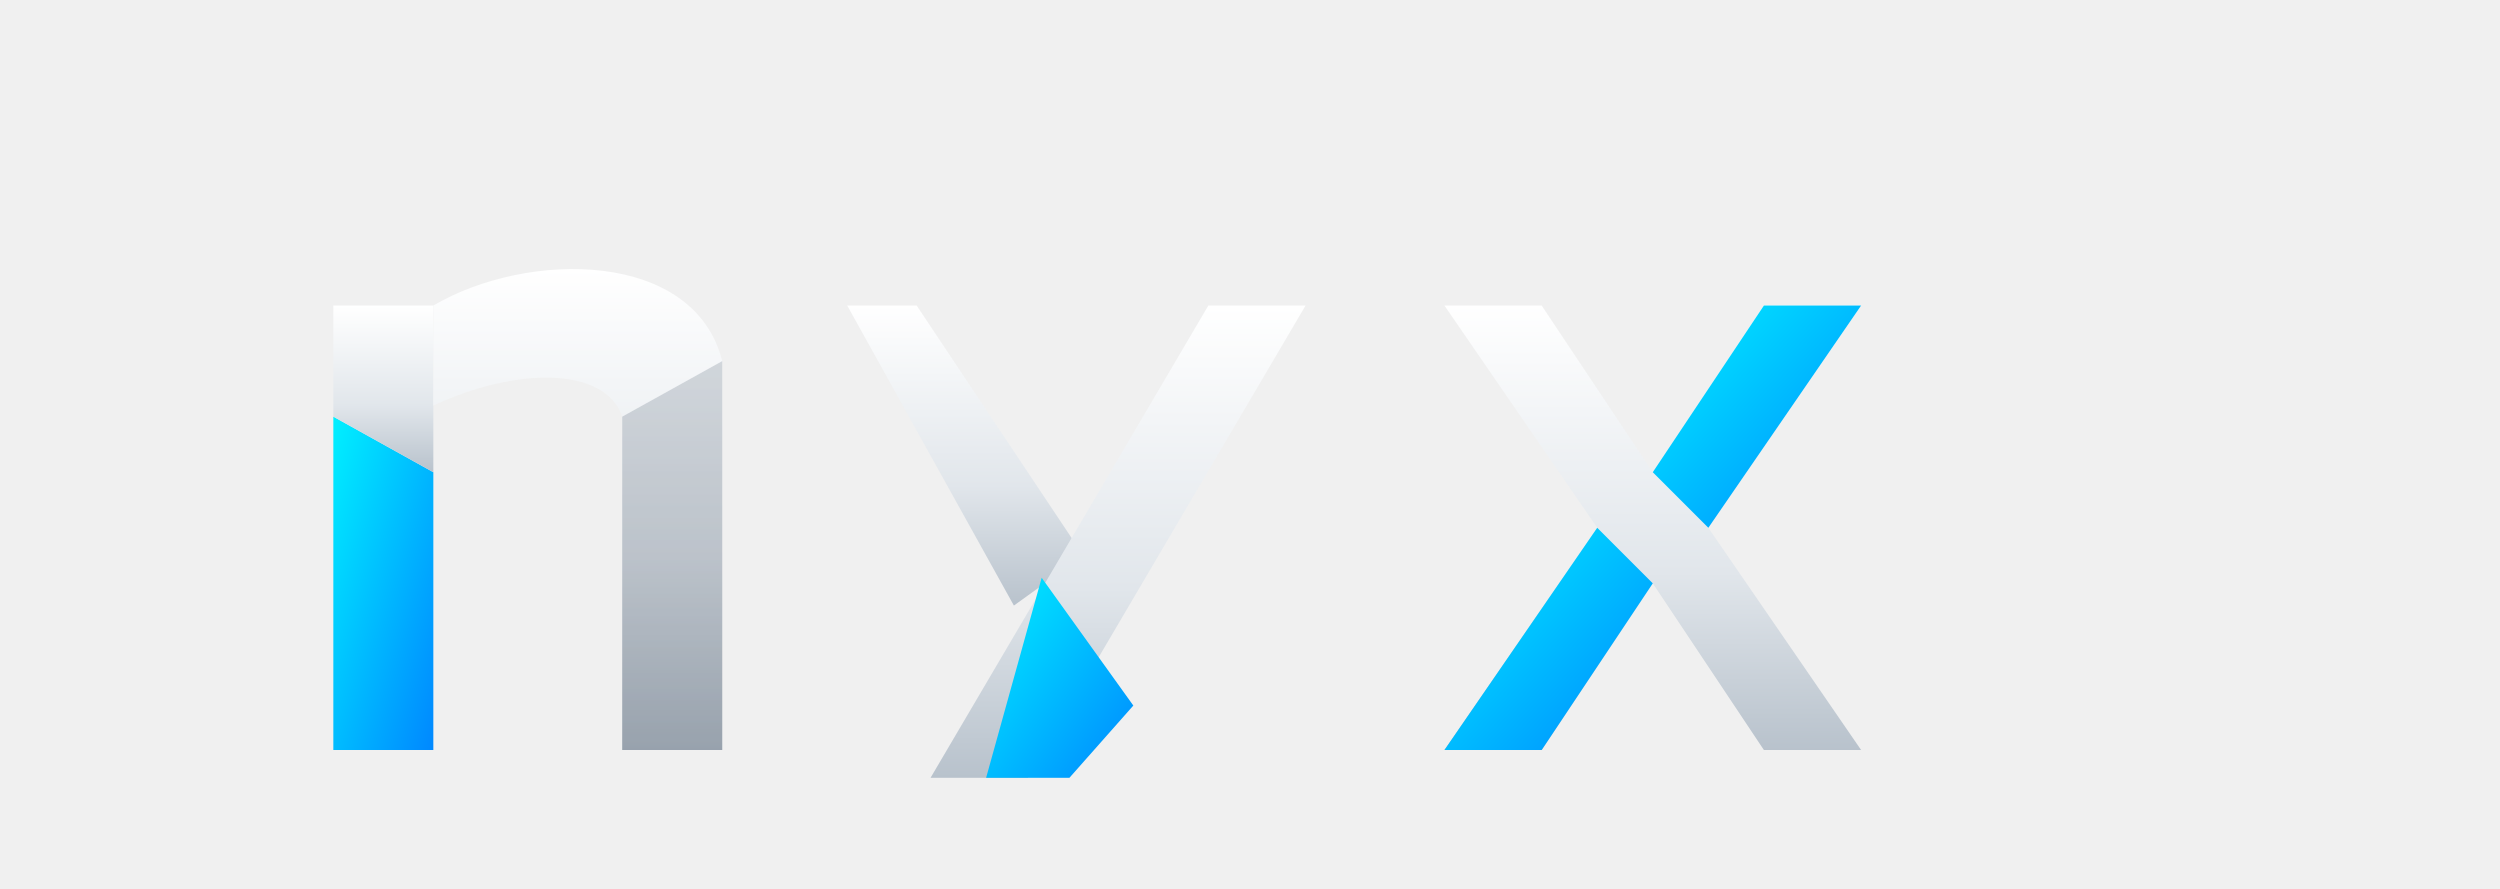
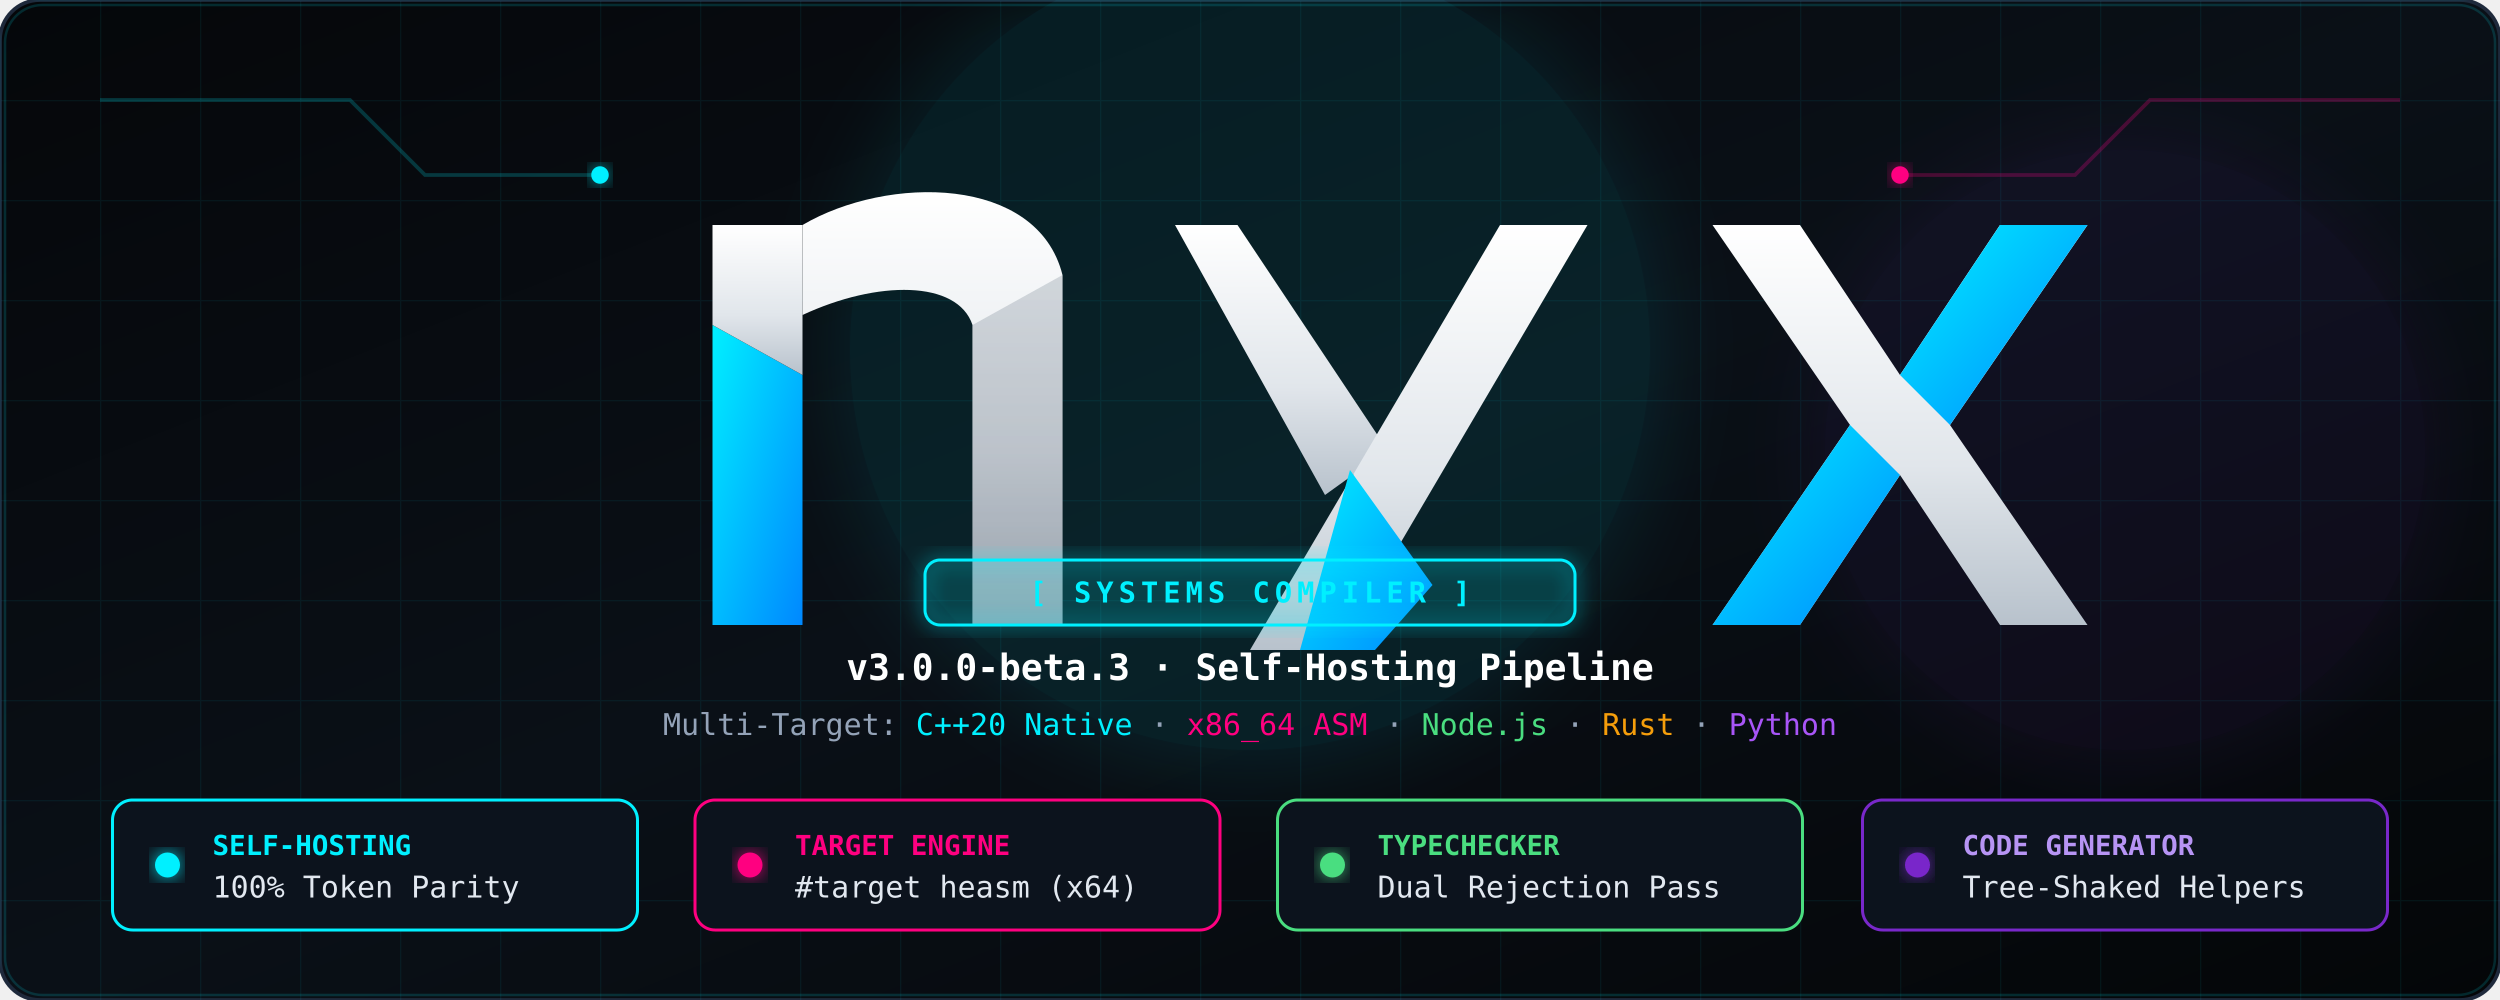
- <svg xmlns="http://www.w3.org/2000/svg" viewBox="0 0 900 320" width="100%" height="100%">
+ <svg xmlns="http://www.w3.org/2000/svg" viewBox="0 0 1000 400" width="100%" height="100%">
  <defs>
+     <linearGradient id="cardBg" x1="0%" y1="0%" x2="100%" y2="100%">
+       <stop offset="0%" stop-color="#05070a" />
+       <stop offset="50%" stop-color="#0a1017" />
+       <stop offset="100%" stop-color="#040608" />
+     </linearGradient>
    <linearGradient id="silverGrad" x1="0%" y1="0%" x2="0%" y2="100%">
      <stop offset="0%" stop-color="#FFFFFF" />
      <stop offset="60%" stop-color="#E1E6EB" />
      <stop offset="100%" stop-color="#B8C2CC" />
    </linearGradient>
    <linearGradient id="cyanFacet" x1="0%" y1="0%" x2="100%" y2="100%">
      <stop offset="0%" stop-color="#00F0FF" />
      <stop offset="100%" stop-color="#0088FF" />
    </linearGradient>
    <linearGradient id="shadeFacet" x1="0%" y1="0%" x2="0%" y2="100%">
      <stop offset="0%" stop-color="#7B8896" />
      <stop offset="100%" stop-color="#4B5563" />
    </linearGradient>
+     <linearGradient id="laserBeam" x1="0%" y1="0%" x2="100%" y2="0%">
+       <stop offset="0%" stop-color="rgba(0, 240, 255, 0)" />
+       <stop offset="50%" stop-color="rgba(0, 240, 255, 0.9)" />
+       <stop offset="100%" stop-color="rgba(0, 240, 255, 0)" />
+     </linearGradient>
+     <pattern id="cyberGrid" width="40" height="40" patternUnits="userSpaceOnUse">
+       <path d="M 40 0 L 0 0 0 40" fill="none" stroke="rgba(0, 240, 255, 0.06)" stroke-width="1" />
+     </pattern>
+     <filter id="glowFilter" x="-20%" y="-20%" width="140%" height="140%">
+       <feGaussianBlur stdDeviation="4" result="blur" />
+       <feMerge>
+         <feMergeNode in="blur" />
+         <feMergeNode in="SourceGraphic" />
+       </feMerge>
+     </filter>
+     <filter id="masterGlow" x="-50%" y="-50%" width="200%" height="200%">
+       <feGaussianBlur stdDeviation="16" result="blur1" />
+       <feGaussianBlur stdDeviation="6" result="blur2" />
+       <feMerge>
+         <feMergeNode in="blur1" />
+         <feMergeNode in="blur2" />
+         <feMergeNode in="SourceGraphic" />
+       </feMerge>
+     </filter>
  </defs>
-   <g transform="translate(60, 40)">
+   <style>
+     .mono { font-family: 'JetBrains Mono', 'Fira Code', monospace; }
+     .sans { font-family: 'Inter', system-ui, -apple-system, sans-serif; }
+     
+     @keyframes scanline {
+       0% { transform: translateY(0px); opacity: 0; }
+       10% { opacity: 1; }
+       90% { opacity: 1; }
+       100% { transform: translateY(400px); opacity: 0; }
+     }
+     .scanner { animation: scanline 4.5s linear infinite; }
+ 
+     @keyframes logoAura {
+       0%, 100% { filter: drop-shadow(0 0 8px rgba(0, 240, 255, 0.3)); }
+       50% { filter: drop-shadow(0 0 24px rgba(0, 240, 255, 0.75)); }
+     }
+     .metallic-logo { animation: logoAura 3.5s ease-in-out infinite; }
+ 
+     @keyframes cardPulse {
+       0%, 100% { stroke-opacity: 0.35; }
+       50% { stroke-opacity: 0.85; }
+     }
+     .badge-card { animation: cardPulse 3s ease-in-out infinite; }
+   </style>
+   <rect width="1000" height="400" rx="16" fill="url(#cardBg)" stroke="#1e293b" stroke-width="1.5" />
+   <rect width="1000" height="400" rx="16" fill="url(#cyberGrid)" />
+   <rect x="2" y="2" width="996" height="396" rx="15" fill="none" stroke="rgba(0, 240, 255, 0.15)" stroke-width="1" />
+   <line x1="0" y1="0" x2="1000" y2="0" stroke="url(#laserBeam)" stroke-width="2.5" class="scanner" filter="url(#glowFilter)" />
+   <path d="M 40 40 L 140 40 L 170 70 L 240 70" fill="none" stroke="rgba(0, 240, 255, 0.2)" stroke-width="1.5" />
+   <circle cx="240" cy="70" r="3.5" fill="#00f0ff" filter="url(#glowFilter)" />
+   <path d="M 960 40 L 860 40 L 830 70 L 760 70" fill="none" stroke="rgba(255, 0, 128, 0.25)" stroke-width="1.5" />
+   <circle cx="760" cy="70" r="3.5" fill="#ff0080" filter="url(#glowFilter)" />
+   <circle cx="500" cy="140" r="160" fill="#00f0ff" opacity="0.08" filter="url(#masterGlow)" />
+   <circle cx="850" cy="180" r="120" fill="#7928ca" opacity="0.07" filter="url(#masterGlow)" />
+   <g transform="translate(225, 20)" class="metallic-logo">
    <path d="M 60 110 L 96 130 L 96 230 L 60 230 Z" fill="url(#cyanFacet)" />
    <path d="M 60 70 L 96 70 L 96 130 L 60 110 Z" fill="url(#silverGrad)" />
    <path d="M 96 70 C 130 50 190 50 200 90 L 200 230 L 164 230 L 164 110 C 158 92 126 92 96 106 Z" fill="url(#silverGrad)" />
    <path d="M 164 110 L 200 90 L 200 230 L 164 230 Z" fill="url(#shadeFacet)" opacity="0.3" />
    <path d="M 270 70 L 330 160 L 305 178 L 245 70 Z" fill="url(#silverGrad)" />
    <path d="M 375 70 L 275 240 L 310 240 L 410 70 Z" fill="url(#silverGrad)" />
    <path d="M 315 168 L 348 214 L 325 240 L 295 240 Z" fill="url(#cyanFacet)" />
    <path d="M 460 70 L 515 150 L 460 230 L 495 230 L 535 170 L 575 230 L 610 230 L 555 150 L 610 70 L 575 70 L 535 130 L 495 70 Z" fill="url(#silverGrad)" />
    <path d="M 555 150 L 610 70 L 575 70 L 535 130 Z" fill="url(#cyanFacet)" />
    <path d="M 515 150 L 460 230 L 495 230 L 535 170 Z" fill="url(#cyanFacet)" />
  </g>
+   <g transform="translate(500, 240)" text-anchor="middle">
+     <g transform="translate(-130, -16)">
+       <rect width="260" height="26" rx="6" fill="rgba(0, 240, 255, 0.08)" stroke="#00f0ff" stroke-width="1.2" filter="url(#glowFilter)" />
+       <text x="130" y="17" text-anchor="middle" class="mono" font-size="11.5" font-weight="700" fill="#00f0ff" letter-spacing="2">[ SYSTEMS COMPILER ]</text>
+     </g>
+     <text y="32" class="mono" font-size="14.5" font-weight="700" fill="#ffffff">v3.0.0-beta.3 · Self-Hosting Pipeline</text>
+     <text y="54" class="mono" font-size="12" fill="#94a3b8">
+       Multi-Target: <tspan fill="#00f0ff">C++20 Native</tspan> · <tspan fill="#ff0080">x86_64 ASM</tspan> · <tspan fill="#4ade80">Node.js</tspan> · <tspan fill="#f59e0b">Rust</tspan> · <tspan fill="#a855f7">Python</tspan>
+     </text>
+   </g>
+   <g transform="translate(45, 320)">
+     <rect x="0" y="0" width="210" height="52" rx="8" fill="#0c131d" stroke="#00f0ff" stroke-width="1.2" class="badge-card" />
+     <circle cx="22" cy="26" r="5" fill="#00f0ff" filter="url(#glowFilter)" />
+     <text x="40" y="22" class="mono" font-size="11" font-weight="700" fill="#00f0ff">SELF-HOSTING</text>
+     <text x="40" y="39" class="mono" font-size="12" fill="#e2e8f0">100% Token Parity</text>
+     <rect x="233" y="0" width="210" height="52" rx="8" fill="#0c131d" stroke="#ff0080" stroke-width="1.2" class="badge-card" />
+     <circle cx="255" cy="26" r="5" fill="#ff0080" filter="url(#glowFilter)" />
+     <text x="273" y="22" class="mono" font-size="11" font-weight="700" fill="#ff0080">TARGET ENGINE</text>
+     <text x="273" y="39" class="mono" font-size="12" fill="#e2e8f0">#target heasm (x64)</text>
+     <rect x="466" y="0" width="210" height="52" rx="8" fill="#0c131d" stroke="#4ade80" stroke-width="1.2" class="badge-card" />
+     <circle cx="488" cy="26" r="5" fill="#4ade80" filter="url(#glowFilter)" />
+     <text x="506" y="22" class="mono" font-size="11" font-weight="700" fill="#4ade80">TYPECHECKER</text>
+     <text x="506" y="39" class="mono" font-size="12" fill="#e2e8f0">Dual Rejection Pass</text>
+     <rect x="700" y="0" width="210" height="52" rx="8" fill="#0c131d" stroke="#7928ca" stroke-width="1.2" class="badge-card" />
+     <circle cx="722" cy="26" r="5" fill="#7928ca" filter="url(#glowFilter)" />
+     <text x="740" y="22" class="mono" font-size="11" font-weight="700" fill="#b794f4">CODE GENERATOR</text>
+     <text x="740" y="39" class="mono" font-size="12" fill="#e2e8f0">Tree-Shaked Helpers</text>
+   </g>
</svg>
